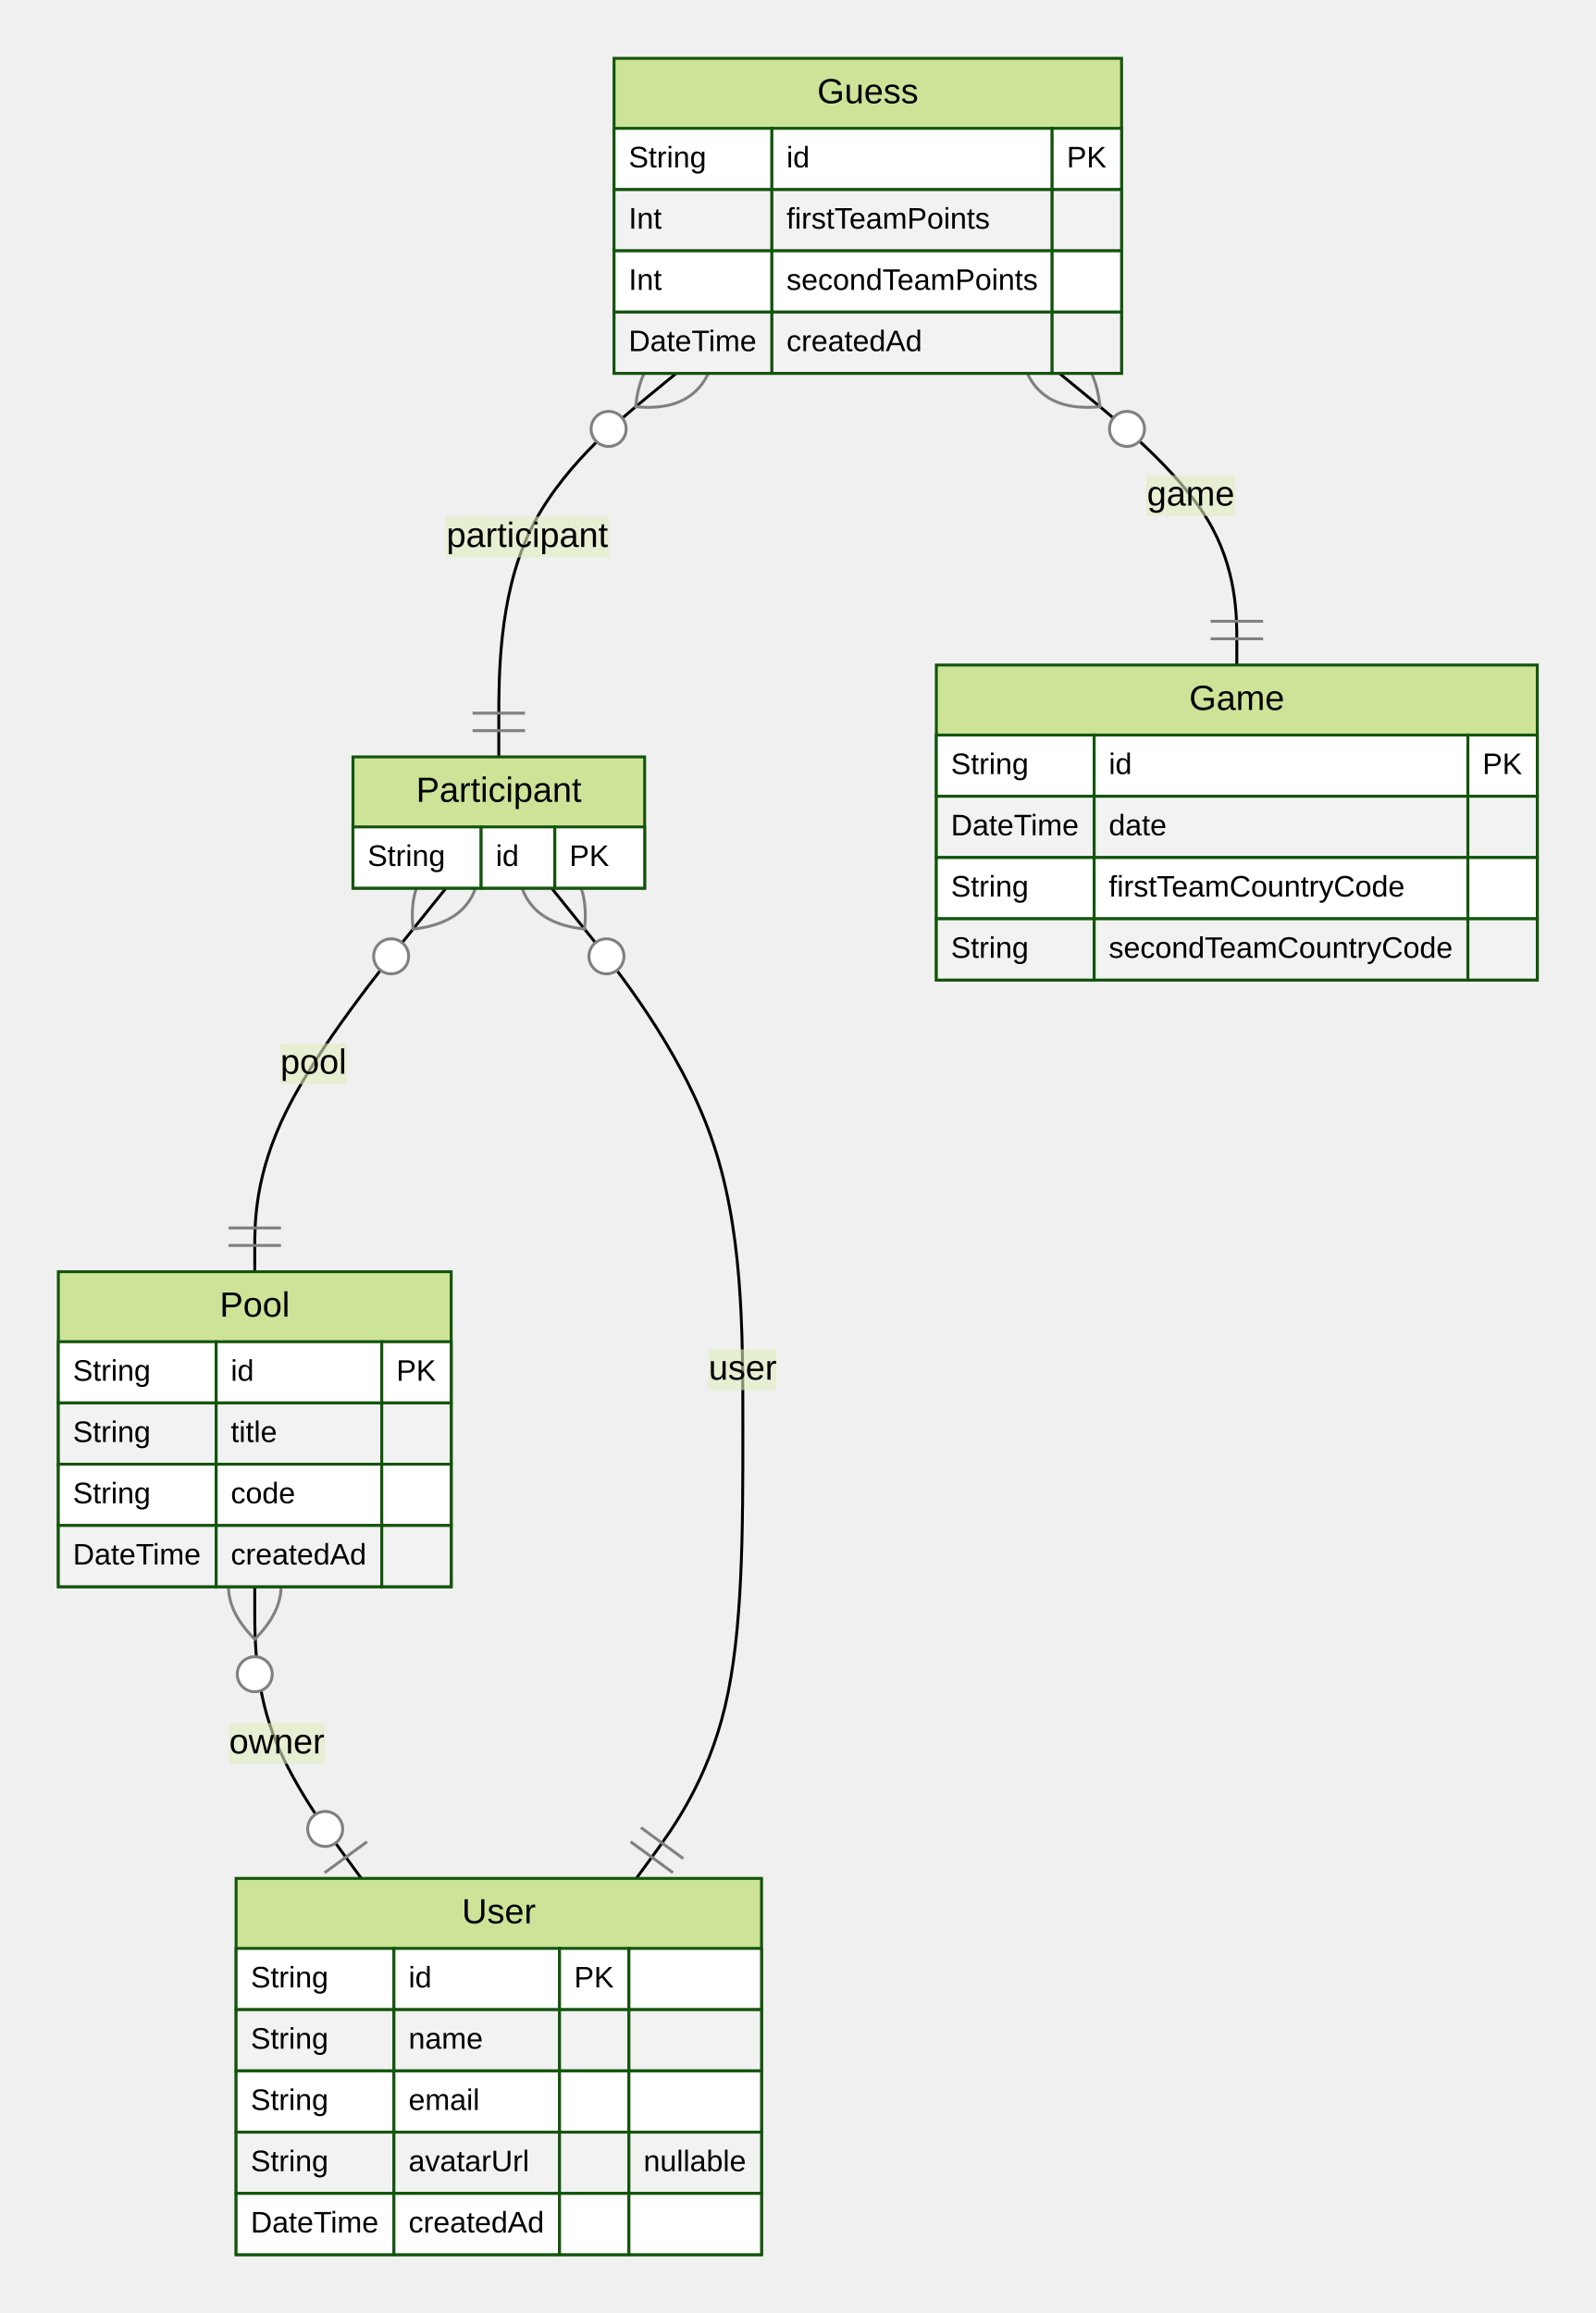
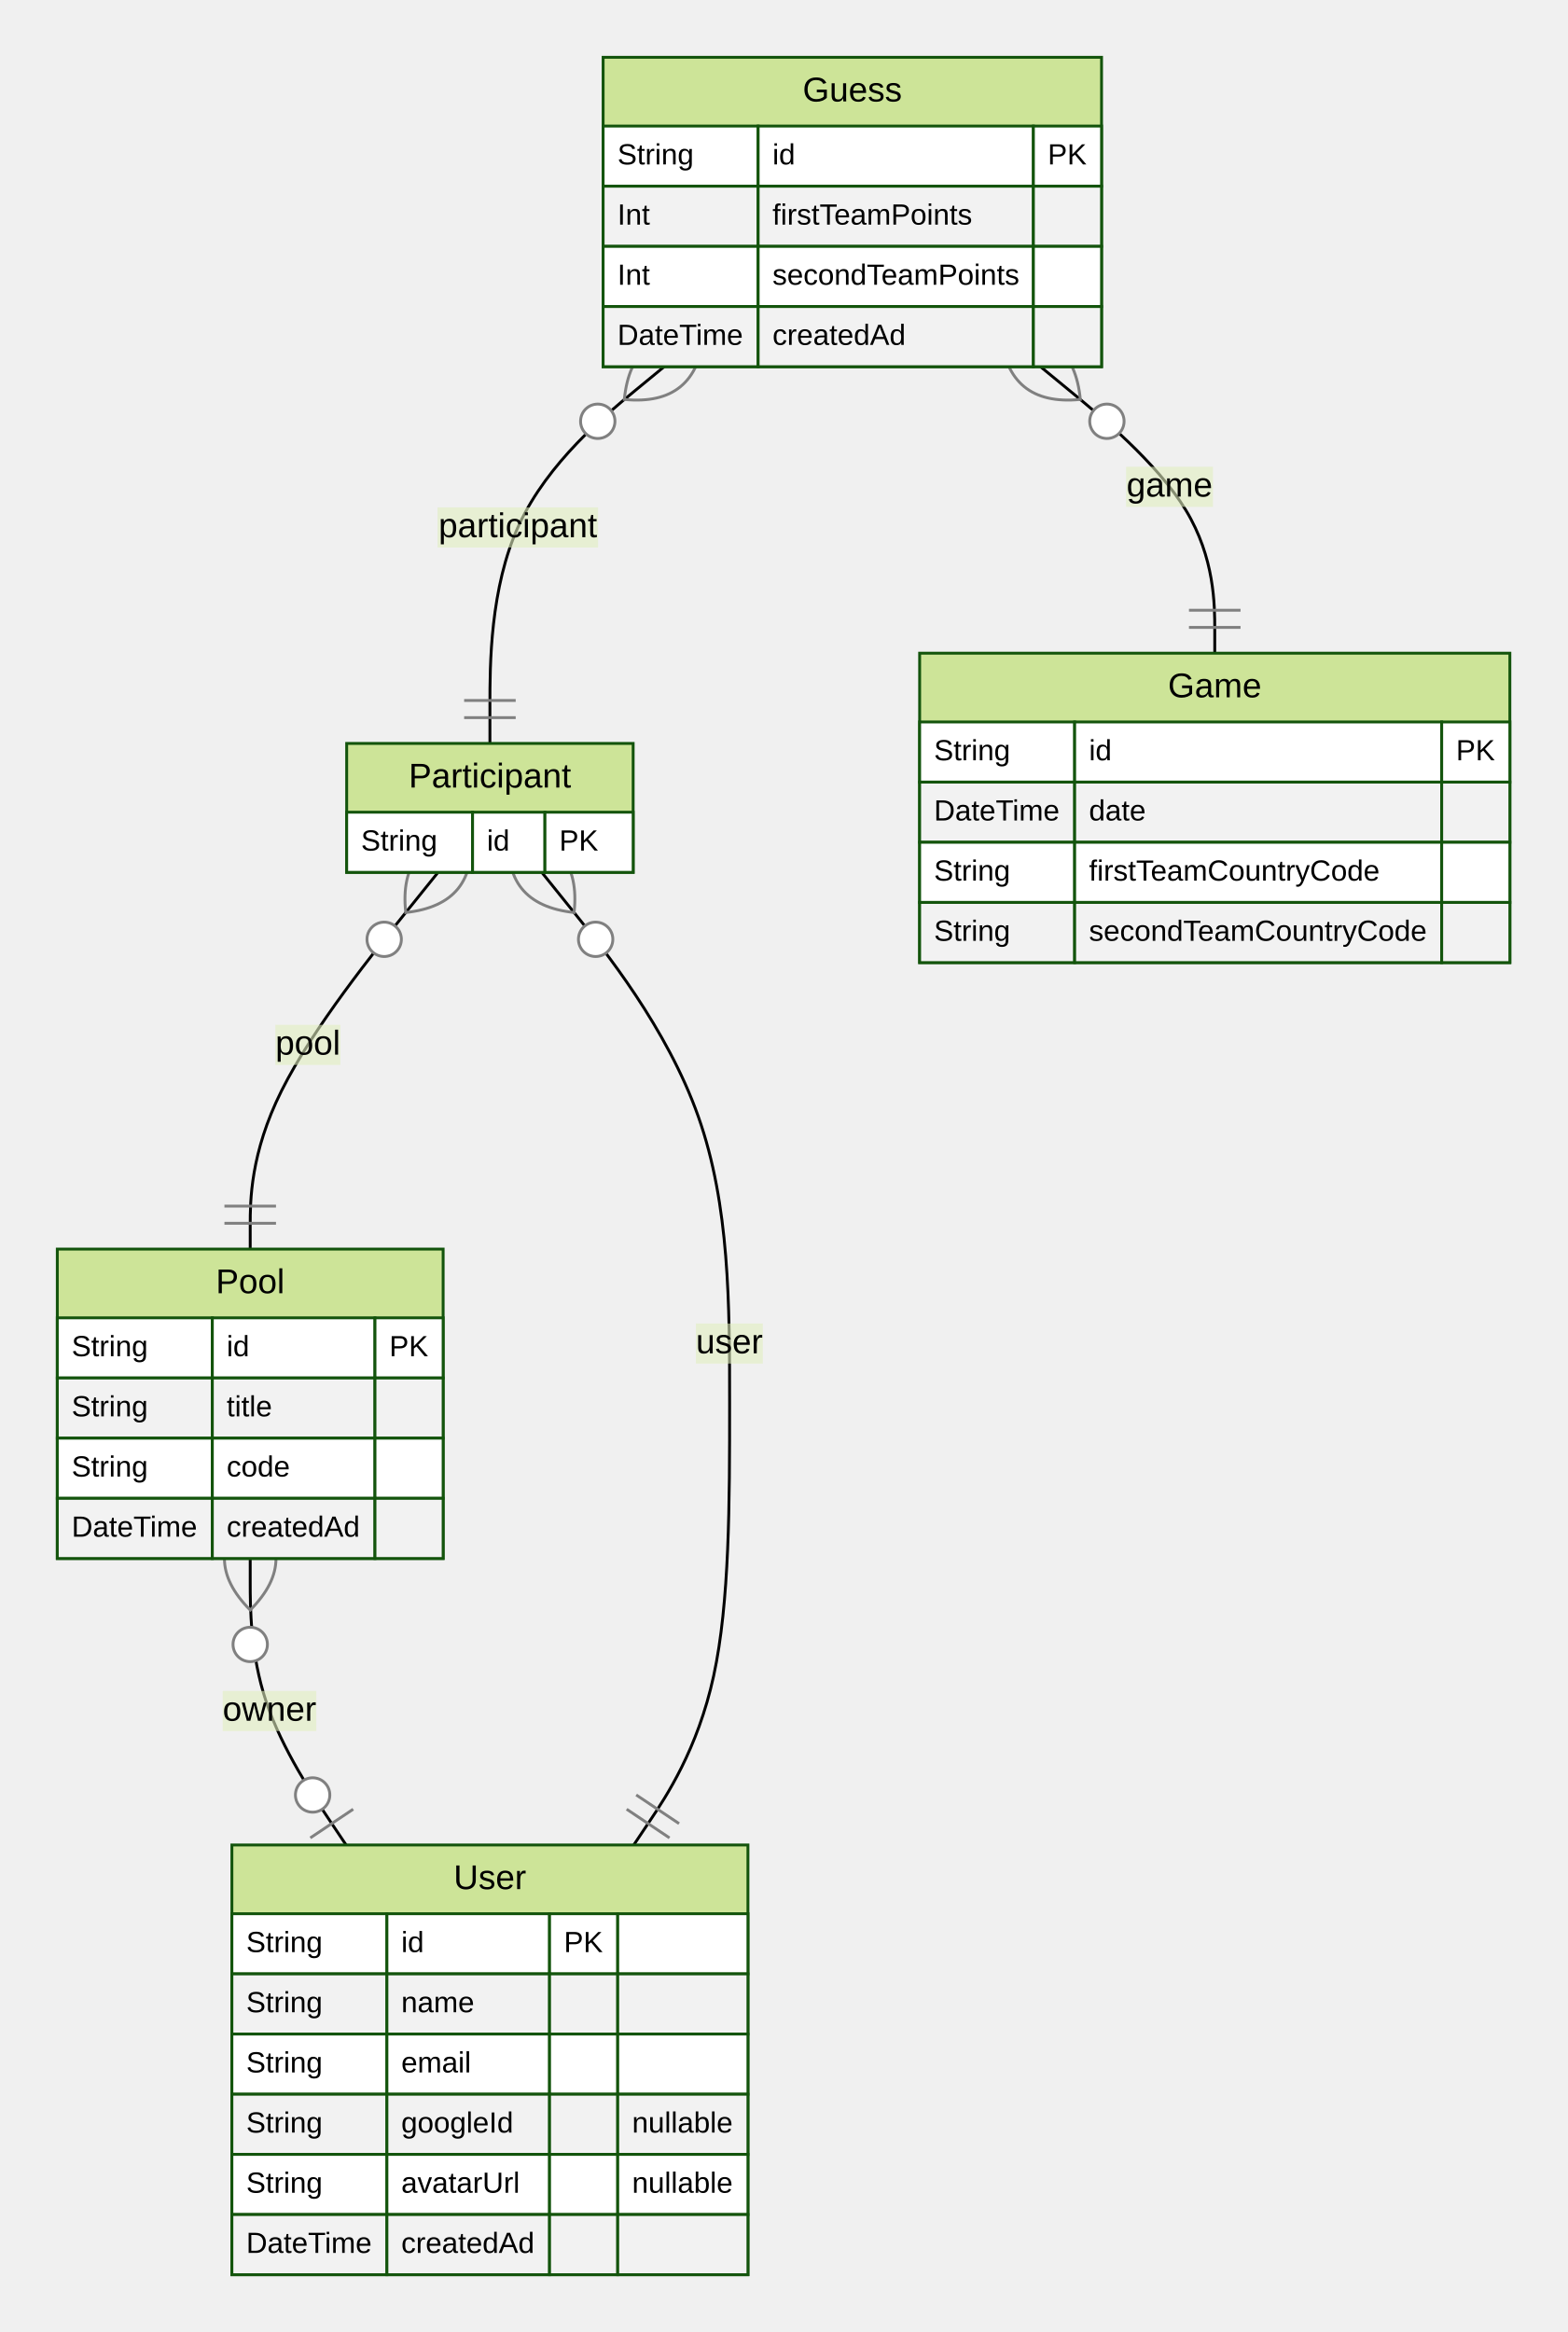
- <svg xmlns="http://www.w3.org/2000/svg" aria-labelledby="chart-title-mermaid-0 chart-desc-mermaid-0" role="img" viewBox="0 0 547.041 793" style="max-width: 547.041px; background-color: white;" width="100%" id="mermaid-0">
+ <svg xmlns="http://www.w3.org/2000/svg" aria-labelledby="chart-title-mermaid-0 chart-desc-mermaid-0" role="img" viewBox="0 0 547.041 814" style="max-width: 547.041px; background-color: white;" width="100%" id="mermaid-0">
  <style>#mermaid-0 {font-family:"trebuchet ms",verdana,arial,sans-serif;font-size:16px;fill:#000000;}#mermaid-0 .error-icon{fill:#552222;}#mermaid-0 .error-text{fill:#552222;stroke:#552222;}#mermaid-0 .edge-thickness-normal{stroke-width:2px;}#mermaid-0 .edge-thickness-thick{stroke-width:3.5px;}#mermaid-0 .edge-pattern-solid{stroke-dasharray:0;}#mermaid-0 .edge-pattern-dashed{stroke-dasharray:3;}#mermaid-0 .edge-pattern-dotted{stroke-dasharray:2;}#mermaid-0 .marker{fill:#000000;stroke:#000000;}#mermaid-0 .marker.cross{stroke:#000000;}#mermaid-0 svg{font-family:"trebuchet ms",verdana,arial,sans-serif;font-size:16px;}#mermaid-0 .entityBox{fill:#cde498;stroke:#13540c;}#mermaid-0 .attributeBoxOdd{fill:#ffffff;stroke:#13540c;}#mermaid-0 .attributeBoxEven{fill:#f2f2f2;stroke:#13540c;}#mermaid-0 .relationshipLabelBox{fill:hsl(78.158, 58.462%, 84.51%);opacity:0.7;background-color:hsl(78.158, 58.462%, 84.51%);}#mermaid-0 .relationshipLabelBox rect{opacity:0.5;}#mermaid-0 .relationshipLine{stroke:#000000;}#mermaid-0 :root{--mermaid-font-family:"trebuchet ms",verdana,arial,sans-serif;}</style>
  <g />
  <defs>
    <marker orient="auto" markerHeight="18" markerWidth="18" refY="9" refX="0" id="ONLY_ONE_START">
      <path d="M9,0 L9,18 M15,0 L15,18" fill="none" stroke="gray" />
    </marker>
  </defs>
  <defs>
    <marker orient="auto" markerHeight="18" markerWidth="18" refY="9" refX="18" id="ONLY_ONE_END">
      <path d="M3,0 L3,18 M9,0 L9,18" fill="none" stroke="gray" />
    </marker>
  </defs>
  <defs>
    <marker orient="auto" markerHeight="18" markerWidth="30" refY="9" refX="0" id="ZERO_OR_ONE_START">
      <circle r="6" cy="9" cx="21" fill="white" stroke="gray" />
      <path d="M9,0 L9,18" fill="none" stroke="gray" />
    </marker>
  </defs>
  <defs>
    <marker orient="auto" markerHeight="18" markerWidth="30" refY="9" refX="30" id="ZERO_OR_ONE_END">
      <circle r="6" cy="9" cx="9" fill="white" stroke="gray" />
      <path d="M21,0 L21,18" fill="none" stroke="gray" />
    </marker>
  </defs>
  <defs>
    <marker orient="auto" markerHeight="36" markerWidth="45" refY="18" refX="18" id="ONE_OR_MORE_START">
      <path d="M0,18 Q 18,0 36,18 Q 18,36 0,18 M42,9 L42,27" fill="none" stroke="gray" />
    </marker>
  </defs>
  <defs>
    <marker orient="auto" markerHeight="36" markerWidth="45" refY="18" refX="27" id="ONE_OR_MORE_END">
      <path d="M3,9 L3,27 M9,18 Q27,0 45,18 Q27,36 9,18" fill="none" stroke="gray" />
    </marker>
  </defs>
  <defs>
    <marker orient="auto" markerHeight="36" markerWidth="57" refY="18" refX="18" id="ZERO_OR_MORE_START">
      <circle r="6" cy="18" cx="48" fill="white" stroke="gray" />
      <path d="M0,18 Q18,0 36,18 Q18,36 0,18" fill="none" stroke="gray" />
    </marker>
  </defs>
  <defs>
    <marker orient="auto" markerHeight="36" markerWidth="57" refY="18" refX="39" id="ZERO_OR_MORE_END">
      <circle r="6" cy="18" cx="9" fill="white" stroke="gray" />
      <path d="M21,18 Q39,0 57,18 Q39,36 21,18" fill="none" stroke="gray" />
    </marker>
  </defs>
-   <path marker-start="url(#ZERO_OR_MORE_START)" marker-end="url(#ZERO_OR_ONE_END)" fill="none" stroke="gray" d="M87.341,544L87.341,552.333C87.341,560.667,87.341,577.333,93.431,594C99.521,610.667,111.7,627.333,117.789,635.667L123.879,644" class="er relationshipLine" />
-   <path marker-start="url(#ZERO_OR_MORE_START)" marker-end="url(#ONLY_ONE_END)" fill="none" stroke="gray" d="M189.114,304.5L200.042,318.083C210.97,331.667,232.827,358.833,243.755,389.75C254.683,420.667,254.683,455.333,254.683,490C254.683,524.667,254.683,559.333,248.593,585C242.504,610.667,230.325,627.333,224.235,635.667L218.146,644" class="er relationshipLine" />
+   <path marker-start="url(#ZERO_OR_MORE_START)" marker-end="url(#ZERO_OR_ONE_END)" fill="none" stroke="gray" d="M87.341,544L87.341,552.333C87.341,560.667,87.341,577.333,92.92,594C98.498,610.667,109.654,627.333,115.232,635.667L120.81,644" class="er relationshipLine" />
+   <path marker-start="url(#ZERO_OR_MORE_START)" marker-end="url(#ONLY_ONE_END)" fill="none" stroke="gray" d="M189.114,304.5L200.042,318.083C210.97,331.667,232.827,358.833,243.755,389.75C254.683,420.667,254.683,455.333,254.683,490C254.683,524.667,254.683,559.333,249.105,585C243.527,610.667,232.371,627.333,226.793,635.667L221.215,644" class="er relationshipLine" />
  <path marker-start="url(#ZERO_OR_MORE_START)" marker-end="url(#ONLY_ONE_END)" fill="none" stroke="gray" d="M152.91,304.5L141.982,318.083C131.054,331.667,109.198,358.833,98.27,380.75C87.341,402.667,87.341,419.333,87.341,427.667L87.341,436" class="er relationshipLine" />
  <path marker-start="url(#ZERO_OR_MORE_START)" marker-end="url(#ONLY_ONE_END)" fill="none" stroke="gray" d="M231.833,128L221.696,136.333C211.559,144.667,191.286,161.333,181.149,183.25C171.012,205.167,171.012,232.333,171.012,245.917L171.012,259.5" class="er relationshipLine" />
  <path marker-start="url(#ZERO_OR_MORE_START)" marker-end="url(#ONLY_ONE_END)" fill="none" stroke="gray" d="M363.206,128L373.343,136.333C383.48,144.667,403.753,161.333,413.89,178C424.027,194.667,424.027,211.333,424.027,219.667L424.027,228" class="er relationshipLine" />
  <g transform="translate(20,436 )" id="Pool">
    <rect height="108" width="134.683" y="0" x="0" stroke="gray" fill-opacity="100%" fill="honeydew" class="er entityBox" />
    <text transform="translate(67.34149,12)" style="font-family: &quot;trebuchet ms&quot;, verdana, arial, sans-serif;; font-size: 12px" text-anchor="middle" dominant-baseline="middle" y="0" x="0" id="entity-Pool" class="er entityLabel">Pool</text>
    <rect height="21" width="54.113" y="24" x="0" stroke="gray" fill-opacity="100%" fill="honeydew" class="er attributeBoxOdd" />
    <text transform="translate(5,34.5)" style="font-family: &quot;trebuchet ms&quot;, verdana, arial, sans-serif;; font-size: 10.2px" text-anchor="left" dominant-baseline="middle" y="0" x="0" id="entity-Pool-attr-1-type" class="er entityLabel">String</text>
    <rect height="21" width="56.775" y="24" x="54.113" stroke="gray" fill-opacity="100%" fill="honeydew" class="er attributeBoxOdd" />
    <text transform="translate(59.11313,34.5)" style="font-family: &quot;trebuchet ms&quot;, verdana, arial, sans-serif;; font-size: 10.2px" text-anchor="left" dominant-baseline="middle" y="0" x="0" id="entity-Pool-attr-1-name" class="er entityLabel">id</text>
    <rect height="21" width="23.795" y="24" x="110.888" stroke="gray" fill-opacity="100%" fill="honeydew" class="er attributeBoxOdd" />
    <text transform="translate(115.888,34.5)" style="font-family: &quot;trebuchet ms&quot;, verdana, arial, sans-serif;; font-size: 10.2px" text-anchor="left" dominant-baseline="middle" y="0" x="0" id="entity-Pool-attr-1-key" class="er entityLabel">PK</text>
    <rect height="21" width="54.113" y="45" x="0" stroke="gray" fill-opacity="100%" fill="honeydew" class="er attributeBoxEven" />
    <text transform="translate(5,55.5)" style="font-family: &quot;trebuchet ms&quot;, verdana, arial, sans-serif;; font-size: 10.2px" text-anchor="left" dominant-baseline="middle" y="0" x="0" id="entity-Pool-attr-2-type" class="er entityLabel">String</text>
    <rect height="21" width="56.775" y="45" x="54.113" stroke="gray" fill-opacity="100%" fill="honeydew" class="er attributeBoxEven" />
    <text transform="translate(59.11313,55.5)" style="font-family: &quot;trebuchet ms&quot;, verdana, arial, sans-serif;; font-size: 10.2px" text-anchor="left" dominant-baseline="middle" y="0" x="0" id="entity-Pool-attr-2-name" class="er entityLabel">title</text>
    <rect height="21" width="23.795" y="45" x="110.888" stroke="gray" fill-opacity="100%" fill="honeydew" class="er attributeBoxEven" />
    <text transform="translate(115.888,55.5)" style="font-family: &quot;trebuchet ms&quot;, verdana, arial, sans-serif;; font-size: 10.2px" text-anchor="left" dominant-baseline="middle" y="0" x="0" id="entity-Pool-attr-2-key" class="er entityLabel" />
    <rect height="21" width="54.113" y="66" x="0" stroke="gray" fill-opacity="100%" fill="honeydew" class="er attributeBoxOdd" />
    <text transform="translate(5,76.5)" style="font-family: &quot;trebuchet ms&quot;, verdana, arial, sans-serif;; font-size: 10.2px" text-anchor="left" dominant-baseline="middle" y="0" x="0" id="entity-Pool-attr-3-type" class="er entityLabel">String</text>
    <rect height="21" width="56.775" y="66" x="54.113" stroke="gray" fill-opacity="100%" fill="honeydew" class="er attributeBoxOdd" />
    <text transform="translate(59.11313,76.5)" style="font-family: &quot;trebuchet ms&quot;, verdana, arial, sans-serif;; font-size: 10.2px" text-anchor="left" dominant-baseline="middle" y="0" x="0" id="entity-Pool-attr-3-name" class="er entityLabel">code</text>
    <rect height="21" width="23.795" y="66" x="110.888" stroke="gray" fill-opacity="100%" fill="honeydew" class="er attributeBoxOdd" />
    <text transform="translate(115.888,76.5)" style="font-family: &quot;trebuchet ms&quot;, verdana, arial, sans-serif;; font-size: 10.2px" text-anchor="left" dominant-baseline="middle" y="0" x="0" id="entity-Pool-attr-3-key" class="er entityLabel" />
    <rect height="21" width="54.113" y="87" x="0" stroke="gray" fill-opacity="100%" fill="honeydew" class="er attributeBoxEven" />
    <text transform="translate(5,97.5)" style="font-family: &quot;trebuchet ms&quot;, verdana, arial, sans-serif;; font-size: 10.2px" text-anchor="left" dominant-baseline="middle" y="0" x="0" id="entity-Pool-attr-4-type" class="er entityLabel">DateTime</text>
    <rect height="21" width="56.775" y="87" x="54.113" stroke="gray" fill-opacity="100%" fill="honeydew" class="er attributeBoxEven" />
    <text transform="translate(59.11313,97.5)" style="font-family: &quot;trebuchet ms&quot;, verdana, arial, sans-serif;; font-size: 10.2px" text-anchor="left" dominant-baseline="middle" y="0" x="0" id="entity-Pool-attr-4-name" class="er entityLabel">createdAd</text>
    <rect height="21" width="23.795" y="87" x="110.888" stroke="gray" fill-opacity="100%" fill="honeydew" class="er attributeBoxEven" />
    <text transform="translate(115.888,97.5)" style="font-family: &quot;trebuchet ms&quot;, verdana, arial, sans-serif;; font-size: 10.2px" text-anchor="left" dominant-baseline="middle" y="0" x="0" id="entity-Pool-attr-4-key" class="er entityLabel" />
  </g>
  <g transform="translate(121.0122,259.5 )" id="Participant">
    <rect height="45" width="100" y="0" x="0" stroke="gray" fill-opacity="100%" fill="honeydew" class="er entityBox" />
    <text transform="translate(50,12)" style="font-family: &quot;trebuchet ms&quot;, verdana, arial, sans-serif;; font-size: 12px" text-anchor="middle" dominant-baseline="middle" y="0" x="0" id="entity-Participant" class="er entityLabel">Participant</text>
    <rect height="21" width="43.945" y="24" x="0" stroke="gray" fill-opacity="100%" fill="honeydew" class="er attributeBoxOdd" />
    <text transform="translate(5,34.5)" style="font-family: &quot;trebuchet ms&quot;, verdana, arial, sans-serif;; font-size: 10.2px" text-anchor="left" dominant-baseline="middle" y="0" x="0" id="entity-Participant-attr-1-type" class="er entityLabel">String</text>
    <rect height="21" width="25.262" y="24" x="43.945" stroke="gray" fill-opacity="100%" fill="honeydew" class="er attributeBoxOdd" />
    <text transform="translate(48.94526,34.5)" style="font-family: &quot;trebuchet ms&quot;, verdana, arial, sans-serif;; font-size: 10.2px" text-anchor="left" dominant-baseline="middle" y="0" x="0" id="entity-Participant-attr-1-name" class="er entityLabel">id</text>
    <rect height="21" width="30.793" y="24" x="69.207" stroke="gray" fill-opacity="100%" fill="honeydew" class="er attributeBoxOdd" />
    <text transform="translate(74.20681,34.5)" style="font-family: &quot;trebuchet ms&quot;, verdana, arial, sans-serif;; font-size: 10.2px" text-anchor="left" dominant-baseline="middle" y="0" x="0" id="entity-Participant-attr-1-key" class="er entityLabel">PK</text>
  </g>
  <g transform="translate(80.94414,644 )" id="User">
-     <rect height="129" width="180.136" y="0" x="0" stroke="gray" fill-opacity="100%" fill="honeydew" class="er entityBox" />
+     <rect height="150" width="180.136" y="0" x="0" stroke="gray" fill-opacity="100%" fill="honeydew" class="er entityBox" />
    <text transform="translate(90.0681,12)" style="font-family: &quot;trebuchet ms&quot;, verdana, arial, sans-serif;; font-size: 12px" text-anchor="middle" dominant-baseline="middle" y="0" x="0" id="entity-User" class="er entityLabel">User</text>
    <rect height="21" width="54.113" y="24" x="0" stroke="gray" fill-opacity="100%" fill="honeydew" class="er attributeBoxOdd" />
    <text transform="translate(5,34.5)" style="font-family: &quot;trebuchet ms&quot;, verdana, arial, sans-serif;; font-size: 10.2px" text-anchor="left" dominant-baseline="middle" y="0" x="0" id="entity-User-attr-1-type" class="er entityLabel">String</text>
    <rect height="21" width="56.775" y="24" x="54.113" stroke="gray" fill-opacity="100%" fill="honeydew" class="er attributeBoxOdd" />
    <text transform="translate(59.11313,34.5)" style="font-family: &quot;trebuchet ms&quot;, verdana, arial, sans-serif;; font-size: 10.2px" text-anchor="left" dominant-baseline="middle" y="0" x="0" id="entity-User-attr-1-name" class="er entityLabel">id</text>
    <rect height="21" width="23.795" y="24" x="110.888" stroke="gray" fill-opacity="100%" fill="honeydew" class="er attributeBoxOdd" />
    <text transform="translate(115.888,34.5)" style="font-family: &quot;trebuchet ms&quot;, verdana, arial, sans-serif;; font-size: 10.2px" text-anchor="left" dominant-baseline="middle" y="0" x="0" id="entity-User-attr-1-key" class="er entityLabel">PK</text>
    <rect height="21" width="45.453" y="24" x="134.683" stroke="gray" fill-opacity="100%" fill="honeydew" class="er attributeBoxOdd" />
    <text transform="translate(139.683,34.5)" style="font-family: &quot;trebuchet ms&quot;, verdana, arial, sans-serif;; font-size: 10.2px" text-anchor="left" dominant-baseline="middle" y="0" x="0" id="entity-User-attr-1-comment" class="er entityLabel" />
    <rect height="21" width="54.113" y="45" x="0" stroke="gray" fill-opacity="100%" fill="honeydew" class="er attributeBoxEven" />
    <text transform="translate(5,55.5)" style="font-family: &quot;trebuchet ms&quot;, verdana, arial, sans-serif;; font-size: 10.2px" text-anchor="left" dominant-baseline="middle" y="0" x="0" id="entity-User-attr-2-type" class="er entityLabel">String</text>
    <rect height="21" width="56.775" y="45" x="54.113" stroke="gray" fill-opacity="100%" fill="honeydew" class="er attributeBoxEven" />
    <text transform="translate(59.11313,55.5)" style="font-family: &quot;trebuchet ms&quot;, verdana, arial, sans-serif;; font-size: 10.2px" text-anchor="left" dominant-baseline="middle" y="0" x="0" id="entity-User-attr-2-name" class="er entityLabel">name</text>
    <rect height="21" width="23.795" y="45" x="110.888" stroke="gray" fill-opacity="100%" fill="honeydew" class="er attributeBoxEven" />
    <text transform="translate(115.888,55.5)" style="font-family: &quot;trebuchet ms&quot;, verdana, arial, sans-serif;; font-size: 10.2px" text-anchor="left" dominant-baseline="middle" y="0" x="0" id="entity-User-attr-2-key" class="er entityLabel" />
    <rect height="21" width="45.453" y="45" x="134.683" stroke="gray" fill-opacity="100%" fill="honeydew" class="er attributeBoxEven" />
    <text transform="translate(139.683,55.5)" style="font-family: &quot;trebuchet ms&quot;, verdana, arial, sans-serif;; font-size: 10.2px" text-anchor="left" dominant-baseline="middle" y="0" x="0" id="entity-User-attr-2-comment" class="er entityLabel" />
    <rect height="21" width="54.113" y="66" x="0" stroke="gray" fill-opacity="100%" fill="honeydew" class="er attributeBoxOdd" />
    <text transform="translate(5,76.5)" style="font-family: &quot;trebuchet ms&quot;, verdana, arial, sans-serif;; font-size: 10.2px" text-anchor="left" dominant-baseline="middle" y="0" x="0" id="entity-User-attr-3-type" class="er entityLabel">String</text>
    <rect height="21" width="56.775" y="66" x="54.113" stroke="gray" fill-opacity="100%" fill="honeydew" class="er attributeBoxOdd" />
    <text transform="translate(59.11313,76.5)" style="font-family: &quot;trebuchet ms&quot;, verdana, arial, sans-serif;; font-size: 10.2px" text-anchor="left" dominant-baseline="middle" y="0" x="0" id="entity-User-attr-3-name" class="er entityLabel">email</text>
    <rect height="21" width="23.795" y="66" x="110.888" stroke="gray" fill-opacity="100%" fill="honeydew" class="er attributeBoxOdd" />
    <text transform="translate(115.888,76.5)" style="font-family: &quot;trebuchet ms&quot;, verdana, arial, sans-serif;; font-size: 10.2px" text-anchor="left" dominant-baseline="middle" y="0" x="0" id="entity-User-attr-3-key" class="er entityLabel" />
    <rect height="21" width="45.453" y="66" x="134.683" stroke="gray" fill-opacity="100%" fill="honeydew" class="er attributeBoxOdd" />
    <text transform="translate(139.683,76.5)" style="font-family: &quot;trebuchet ms&quot;, verdana, arial, sans-serif;; font-size: 10.2px" text-anchor="left" dominant-baseline="middle" y="0" x="0" id="entity-User-attr-3-comment" class="er entityLabel" />
    <rect height="21" width="54.113" y="87" x="0" stroke="gray" fill-opacity="100%" fill="honeydew" class="er attributeBoxEven" />
    <text transform="translate(5,97.5)" style="font-family: &quot;trebuchet ms&quot;, verdana, arial, sans-serif;; font-size: 10.2px" text-anchor="left" dominant-baseline="middle" y="0" x="0" id="entity-User-attr-4-type" class="er entityLabel">String</text>
    <rect height="21" width="56.775" y="87" x="54.113" stroke="gray" fill-opacity="100%" fill="honeydew" class="er attributeBoxEven" />
-     <text transform="translate(59.11313,97.5)" style="font-family: &quot;trebuchet ms&quot;, verdana, arial, sans-serif;; font-size: 10.2px" text-anchor="left" dominant-baseline="middle" y="0" x="0" id="entity-User-attr-4-name" class="er entityLabel">avatarUrl</text>
+     <text transform="translate(59.11313,97.5)" style="font-family: &quot;trebuchet ms&quot;, verdana, arial, sans-serif;; font-size: 10.2px" text-anchor="left" dominant-baseline="middle" y="0" x="0" id="entity-User-attr-4-name" class="er entityLabel">googleId</text>
    <rect height="21" width="23.795" y="87" x="110.888" stroke="gray" fill-opacity="100%" fill="honeydew" class="er attributeBoxEven" />
    <text transform="translate(115.888,97.5)" style="font-family: &quot;trebuchet ms&quot;, verdana, arial, sans-serif;; font-size: 10.2px" text-anchor="left" dominant-baseline="middle" y="0" x="0" id="entity-User-attr-4-key" class="er entityLabel" />
    <rect height="21" width="45.453" y="87" x="134.683" stroke="gray" fill-opacity="100%" fill="honeydew" class="er attributeBoxEven" />
    <text transform="translate(139.683,97.5)" style="font-family: &quot;trebuchet ms&quot;, verdana, arial, sans-serif;; font-size: 10.2px" text-anchor="left" dominant-baseline="middle" y="0" x="0" id="entity-User-attr-4-comment" class="er entityLabel">nullable</text>
    <rect height="21" width="54.113" y="108" x="0" stroke="gray" fill-opacity="100%" fill="honeydew" class="er attributeBoxOdd" />
-     <text transform="translate(5,118.5)" style="font-family: &quot;trebuchet ms&quot;, verdana, arial, sans-serif;; font-size: 10.2px" text-anchor="left" dominant-baseline="middle" y="0" x="0" id="entity-User-attr-5-type" class="er entityLabel">DateTime</text>
+     <text transform="translate(5,118.5)" style="font-family: &quot;trebuchet ms&quot;, verdana, arial, sans-serif;; font-size: 10.2px" text-anchor="left" dominant-baseline="middle" y="0" x="0" id="entity-User-attr-5-type" class="er entityLabel">String</text>
    <rect height="21" width="56.775" y="108" x="54.113" stroke="gray" fill-opacity="100%" fill="honeydew" class="er attributeBoxOdd" />
-     <text transform="translate(59.11313,118.5)" style="font-family: &quot;trebuchet ms&quot;, verdana, arial, sans-serif;; font-size: 10.2px" text-anchor="left" dominant-baseline="middle" y="0" x="0" id="entity-User-attr-5-name" class="er entityLabel">createdAd</text>
+     <text transform="translate(59.11313,118.5)" style="font-family: &quot;trebuchet ms&quot;, verdana, arial, sans-serif;; font-size: 10.2px" text-anchor="left" dominant-baseline="middle" y="0" x="0" id="entity-User-attr-5-name" class="er entityLabel">avatarUrl</text>
    <rect height="21" width="23.795" y="108" x="110.888" stroke="gray" fill-opacity="100%" fill="honeydew" class="er attributeBoxOdd" />
    <text transform="translate(115.888,118.5)" style="font-family: &quot;trebuchet ms&quot;, verdana, arial, sans-serif;; font-size: 10.2px" text-anchor="left" dominant-baseline="middle" y="0" x="0" id="entity-User-attr-5-key" class="er entityLabel" />
    <rect height="21" width="45.453" y="108" x="134.683" stroke="gray" fill-opacity="100%" fill="honeydew" class="er attributeBoxOdd" />
-     <text transform="translate(139.683,118.5)" style="font-family: &quot;trebuchet ms&quot;, verdana, arial, sans-serif;; font-size: 10.2px" text-anchor="left" dominant-baseline="middle" y="0" x="0" id="entity-User-attr-5-comment" class="er entityLabel" />
+     <text transform="translate(139.683,118.5)" style="font-family: &quot;trebuchet ms&quot;, verdana, arial, sans-serif;; font-size: 10.2px" text-anchor="left" dominant-baseline="middle" y="0" x="0" id="entity-User-attr-5-comment" class="er entityLabel">nullable</text>
+     <rect height="21" width="54.113" y="129" x="0" stroke="gray" fill-opacity="100%" fill="honeydew" class="er attributeBoxEven" />
+     <text transform="translate(5,139.5)" style="font-family: &quot;trebuchet ms&quot;, verdana, arial, sans-serif;; font-size: 10.2px" text-anchor="left" dominant-baseline="middle" y="0" x="0" id="entity-User-attr-6-type" class="er entityLabel">DateTime</text>
+     <rect height="21" width="56.775" y="129" x="54.113" stroke="gray" fill-opacity="100%" fill="honeydew" class="er attributeBoxEven" />
+     <text transform="translate(59.11313,139.5)" style="font-family: &quot;trebuchet ms&quot;, verdana, arial, sans-serif;; font-size: 10.2px" text-anchor="left" dominant-baseline="middle" y="0" x="0" id="entity-User-attr-6-name" class="er entityLabel">createdAd</text>
+     <rect height="21" width="23.795" y="129" x="110.888" stroke="gray" fill-opacity="100%" fill="honeydew" class="er attributeBoxEven" />
+     <text transform="translate(115.888,139.5)" style="font-family: &quot;trebuchet ms&quot;, verdana, arial, sans-serif;; font-size: 10.2px" text-anchor="left" dominant-baseline="middle" y="0" x="0" id="entity-User-attr-6-key" class="er entityLabel" />
+     <rect height="21" width="45.453" y="129" x="134.683" stroke="gray" fill-opacity="100%" fill="honeydew" class="er attributeBoxEven" />
+     <text transform="translate(139.683,139.5)" style="font-family: &quot;trebuchet ms&quot;, verdana, arial, sans-serif;; font-size: 10.2px" text-anchor="left" dominant-baseline="middle" y="0" x="0" id="entity-User-attr-6-comment" class="er entityLabel" />
  </g>
  <g transform="translate(321.0122,228 )" id="Game">
    <rect height="108" width="206.029" y="0" x="0" stroke="gray" fill-opacity="100%" fill="honeydew" class="er entityBox" />
    <text transform="translate(103.0145,12)" style="font-family: &quot;trebuchet ms&quot;, verdana, arial, sans-serif;; font-size: 12px" text-anchor="middle" dominant-baseline="middle" y="0" x="0" id="entity-Game" class="er entityLabel">Game</text>
    <rect height="21" width="54.113" y="24" x="0" stroke="gray" fill-opacity="100%" fill="honeydew" class="er attributeBoxOdd" />
    <text transform="translate(5,34.5)" style="font-family: &quot;trebuchet ms&quot;, verdana, arial, sans-serif;; font-size: 10.2px" text-anchor="left" dominant-baseline="middle" y="0" x="0" id="entity-Game-attr-1-type" class="er entityLabel">String</text>
    <rect height="21" width="128.121" y="24" x="54.113" stroke="gray" fill-opacity="100%" fill="honeydew" class="er attributeBoxOdd" />
    <text transform="translate(59.11313,34.5)" style="font-family: &quot;trebuchet ms&quot;, verdana, arial, sans-serif;; font-size: 10.2px" text-anchor="left" dominant-baseline="middle" y="0" x="0" id="entity-Game-attr-1-name" class="er entityLabel">id</text>
    <rect height="21" width="23.795" y="24" x="182.234" stroke="gray" fill-opacity="100%" fill="honeydew" class="er attributeBoxOdd" />
    <text transform="translate(187.2339,34.5)" style="font-family: &quot;trebuchet ms&quot;, verdana, arial, sans-serif;; font-size: 10.2px" text-anchor="left" dominant-baseline="middle" y="0" x="0" id="entity-Game-attr-1-key" class="er entityLabel">PK</text>
    <rect height="21" width="54.113" y="45" x="0" stroke="gray" fill-opacity="100%" fill="honeydew" class="er attributeBoxEven" />
    <text transform="translate(5,55.5)" style="font-family: &quot;trebuchet ms&quot;, verdana, arial, sans-serif;; font-size: 10.2px" text-anchor="left" dominant-baseline="middle" y="0" x="0" id="entity-Game-attr-2-type" class="er entityLabel">DateTime</text>
    <rect height="21" width="128.121" y="45" x="54.113" stroke="gray" fill-opacity="100%" fill="honeydew" class="er attributeBoxEven" />
    <text transform="translate(59.11313,55.5)" style="font-family: &quot;trebuchet ms&quot;, verdana, arial, sans-serif;; font-size: 10.2px" text-anchor="left" dominant-baseline="middle" y="0" x="0" id="entity-Game-attr-2-name" class="er entityLabel">date</text>
    <rect height="21" width="23.795" y="45" x="182.234" stroke="gray" fill-opacity="100%" fill="honeydew" class="er attributeBoxEven" />
    <text transform="translate(187.2339,55.5)" style="font-family: &quot;trebuchet ms&quot;, verdana, arial, sans-serif;; font-size: 10.2px" text-anchor="left" dominant-baseline="middle" y="0" x="0" id="entity-Game-attr-2-key" class="er entityLabel" />
    <rect height="21" width="54.113" y="66" x="0" stroke="gray" fill-opacity="100%" fill="honeydew" class="er attributeBoxOdd" />
    <text transform="translate(5,76.5)" style="font-family: &quot;trebuchet ms&quot;, verdana, arial, sans-serif;; font-size: 10.2px" text-anchor="left" dominant-baseline="middle" y="0" x="0" id="entity-Game-attr-3-type" class="er entityLabel">String</text>
    <rect height="21" width="128.121" y="66" x="54.113" stroke="gray" fill-opacity="100%" fill="honeydew" class="er attributeBoxOdd" />
    <text transform="translate(59.11313,76.5)" style="font-family: &quot;trebuchet ms&quot;, verdana, arial, sans-serif;; font-size: 10.2px" text-anchor="left" dominant-baseline="middle" y="0" x="0" id="entity-Game-attr-3-name" class="er entityLabel">firstTeamCountryCode</text>
    <rect height="21" width="23.795" y="66" x="182.234" stroke="gray" fill-opacity="100%" fill="honeydew" class="er attributeBoxOdd" />
    <text transform="translate(187.2339,76.5)" style="font-family: &quot;trebuchet ms&quot;, verdana, arial, sans-serif;; font-size: 10.2px" text-anchor="left" dominant-baseline="middle" y="0" x="0" id="entity-Game-attr-3-key" class="er entityLabel" />
    <rect height="21" width="54.113" y="87" x="0" stroke="gray" fill-opacity="100%" fill="honeydew" class="er attributeBoxEven" />
    <text transform="translate(5,97.5)" style="font-family: &quot;trebuchet ms&quot;, verdana, arial, sans-serif;; font-size: 10.2px" text-anchor="left" dominant-baseline="middle" y="0" x="0" id="entity-Game-attr-4-type" class="er entityLabel">String</text>
    <rect height="21" width="128.121" y="87" x="54.113" stroke="gray" fill-opacity="100%" fill="honeydew" class="er attributeBoxEven" />
    <text transform="translate(59.11313,97.5)" style="font-family: &quot;trebuchet ms&quot;, verdana, arial, sans-serif;; font-size: 10.2px" text-anchor="left" dominant-baseline="middle" y="0" x="0" id="entity-Game-attr-4-name" class="er entityLabel">secondTeamCountryCode</text>
    <rect height="21" width="23.795" y="87" x="182.234" stroke="gray" fill-opacity="100%" fill="honeydew" class="er attributeBoxEven" />
    <text transform="translate(187.2339,97.5)" style="font-family: &quot;trebuchet ms&quot;, verdana, arial, sans-serif;; font-size: 10.2px" text-anchor="left" dominant-baseline="middle" y="0" x="0" id="entity-Game-attr-4-key" class="er entityLabel" />
  </g>
  <g transform="translate(210.5263,20 )" id="Guess">
    <rect height="108" width="173.986" y="0" x="0" stroke="gray" fill-opacity="100%" fill="honeydew" class="er entityBox" />
    <text transform="translate(86.99312,12)" style="font-family: &quot;trebuchet ms&quot;, verdana, arial, sans-serif;; font-size: 12px" text-anchor="middle" dominant-baseline="middle" y="0" x="0" id="entity-Guess" class="er entityLabel">Guess</text>
    <rect height="21" width="54.113" y="24" x="0" stroke="gray" fill-opacity="100%" fill="honeydew" class="er attributeBoxOdd" />
    <text transform="translate(5,34.5)" style="font-family: &quot;trebuchet ms&quot;, verdana, arial, sans-serif;; font-size: 10.2px" text-anchor="left" dominant-baseline="middle" y="0" x="0" id="entity-Guess-attr-1-type" class="er entityLabel">String</text>
    <rect height="21" width="96.078" y="24" x="54.113" stroke="gray" fill-opacity="100%" fill="honeydew" class="er attributeBoxOdd" />
    <text transform="translate(59.11313,34.5)" style="font-family: &quot;trebuchet ms&quot;, verdana, arial, sans-serif;; font-size: 10.2px" text-anchor="left" dominant-baseline="middle" y="0" x="0" id="entity-Guess-attr-1-name" class="er entityLabel">id</text>
    <rect height="21" width="23.795" y="24" x="150.191" stroke="gray" fill-opacity="100%" fill="honeydew" class="er attributeBoxOdd" />
    <text transform="translate(155.1913,34.5)" style="font-family: &quot;trebuchet ms&quot;, verdana, arial, sans-serif;; font-size: 10.2px" text-anchor="left" dominant-baseline="middle" y="0" x="0" id="entity-Guess-attr-1-key" class="er entityLabel">PK</text>
    <rect height="21" width="54.113" y="45" x="0" stroke="gray" fill-opacity="100%" fill="honeydew" class="er attributeBoxEven" />
    <text transform="translate(5,55.5)" style="font-family: &quot;trebuchet ms&quot;, verdana, arial, sans-serif;; font-size: 10.2px" text-anchor="left" dominant-baseline="middle" y="0" x="0" id="entity-Guess-attr-2-type" class="er entityLabel">Int</text>
    <rect height="21" width="96.078" y="45" x="54.113" stroke="gray" fill-opacity="100%" fill="honeydew" class="er attributeBoxEven" />
    <text transform="translate(59.11313,55.5)" style="font-family: &quot;trebuchet ms&quot;, verdana, arial, sans-serif;; font-size: 10.2px" text-anchor="left" dominant-baseline="middle" y="0" x="0" id="entity-Guess-attr-2-name" class="er entityLabel">firstTeamPoints</text>
    <rect height="21" width="23.795" y="45" x="150.191" stroke="gray" fill-opacity="100%" fill="honeydew" class="er attributeBoxEven" />
    <text transform="translate(155.1913,55.5)" style="font-family: &quot;trebuchet ms&quot;, verdana, arial, sans-serif;; font-size: 10.2px" text-anchor="left" dominant-baseline="middle" y="0" x="0" id="entity-Guess-attr-2-key" class="er entityLabel" />
    <rect height="21" width="54.113" y="66" x="0" stroke="gray" fill-opacity="100%" fill="honeydew" class="er attributeBoxOdd" />
    <text transform="translate(5,76.5)" style="font-family: &quot;trebuchet ms&quot;, verdana, arial, sans-serif;; font-size: 10.2px" text-anchor="left" dominant-baseline="middle" y="0" x="0" id="entity-Guess-attr-3-type" class="er entityLabel">Int</text>
    <rect height="21" width="96.078" y="66" x="54.113" stroke="gray" fill-opacity="100%" fill="honeydew" class="er attributeBoxOdd" />
    <text transform="translate(59.11313,76.5)" style="font-family: &quot;trebuchet ms&quot;, verdana, arial, sans-serif;; font-size: 10.2px" text-anchor="left" dominant-baseline="middle" y="0" x="0" id="entity-Guess-attr-3-name" class="er entityLabel">secondTeamPoints</text>
    <rect height="21" width="23.795" y="66" x="150.191" stroke="gray" fill-opacity="100%" fill="honeydew" class="er attributeBoxOdd" />
    <text transform="translate(155.1913,76.5)" style="font-family: &quot;trebuchet ms&quot;, verdana, arial, sans-serif;; font-size: 10.2px" text-anchor="left" dominant-baseline="middle" y="0" x="0" id="entity-Guess-attr-3-key" class="er entityLabel" />
    <rect height="21" width="54.113" y="87" x="0" stroke="gray" fill-opacity="100%" fill="honeydew" class="er attributeBoxEven" />
    <text transform="translate(5,97.5)" style="font-family: &quot;trebuchet ms&quot;, verdana, arial, sans-serif;; font-size: 10.2px" text-anchor="left" dominant-baseline="middle" y="0" x="0" id="entity-Guess-attr-4-type" class="er entityLabel">DateTime</text>
    <rect height="21" width="96.078" y="87" x="54.113" stroke="gray" fill-opacity="100%" fill="honeydew" class="er attributeBoxEven" />
    <text transform="translate(59.11313,97.5)" style="font-family: &quot;trebuchet ms&quot;, verdana, arial, sans-serif;; font-size: 10.2px" text-anchor="left" dominant-baseline="middle" y="0" x="0" id="entity-Guess-attr-4-name" class="er entityLabel">createdAd</text>
    <rect height="21" width="23.795" y="87" x="150.191" stroke="gray" fill-opacity="100%" fill="honeydew" class="er attributeBoxEven" />
    <text transform="translate(155.1913,97.5)" style="font-family: &quot;trebuchet ms&quot;, verdana, arial, sans-serif;; font-size: 10.2px" text-anchor="left" dominant-baseline="middle" y="0" x="0" id="entity-Guess-attr-4-key" class="er entityLabel" />
  </g>
-   <rect fill-opacity="85%" fill="white" height="14" width="32.688" y="590.756" x="78.559" class="er relationshipLabelBox" />
-   <text style="font-family: &quot;trebuchet ms&quot;, verdana, arial, sans-serif;; font-size: 12px" dominant-baseline="middle" text-anchor="middle" y="597.756" x="94.903" id="rel1" class="er relationshipLabel">owner</text>
-   <rect fill-opacity="85%" fill="white" height="14" width="23.348" y="462.602" x="242.926" class="er relationshipLabelBox" />
-   <text style="font-family: &quot;trebuchet ms&quot;, verdana, arial, sans-serif;; font-size: 12px" dominant-baseline="middle" text-anchor="middle" y="469.602" x="254.6" id="rel2" class="er relationshipLabel">user</text>
+   <rect fill-opacity="85%" fill="white" height="14" width="32.688" y="590.234" x="77.726" class="er relationshipLabelBox" />
+   <text style="font-family: &quot;trebuchet ms&quot;, verdana, arial, sans-serif;; font-size: 12px" dominant-baseline="middle" text-anchor="middle" y="597.234" x="94.07" id="rel1" class="er relationshipLabel">owner</text>
+   <rect fill-opacity="85%" fill="white" height="14" width="23.348" y="461.971" x="242.918" class="er relationshipLabelBox" />
+   <text style="font-family: &quot;trebuchet ms&quot;, verdana, arial, sans-serif;; font-size: 12px" dominant-baseline="middle" text-anchor="middle" y="468.971" x="254.592" id="rel2" class="er relationshipLabel">user</text>
  <rect fill-opacity="85%" fill="white" height="14" width="22.688" y="357.721" x="96.127" class="er relationshipLabelBox" />
  <text style="font-family: &quot;trebuchet ms&quot;, verdana, arial, sans-serif;; font-size: 12px" dominant-baseline="middle" text-anchor="middle" y="364.721" x="107.47" id="rel3" class="er relationshipLabel">pool</text>
  <rect fill-opacity="85%" fill="white" height="14" width="56.031" y="177.114" x="152.74" class="er relationshipLabelBox" />
  <text style="font-family: &quot;trebuchet ms&quot;, verdana, arial, sans-serif;; font-size: 12px" dominant-baseline="middle" text-anchor="middle" y="184.114" x="180.756" id="rel4" class="er relationshipLabel">participant</text>
  <rect fill-opacity="85%" fill="white" height="14" width="30.344" y="162.93" x="393.075" class="er relationshipLabelBox" />
  <text style="font-family: &quot;trebuchet ms&quot;, verdana, arial, sans-serif;; font-size: 12px" dominant-baseline="middle" text-anchor="middle" y="169.93" x="408.247" id="rel5" class="er relationshipLabel">game</text>
</svg>
